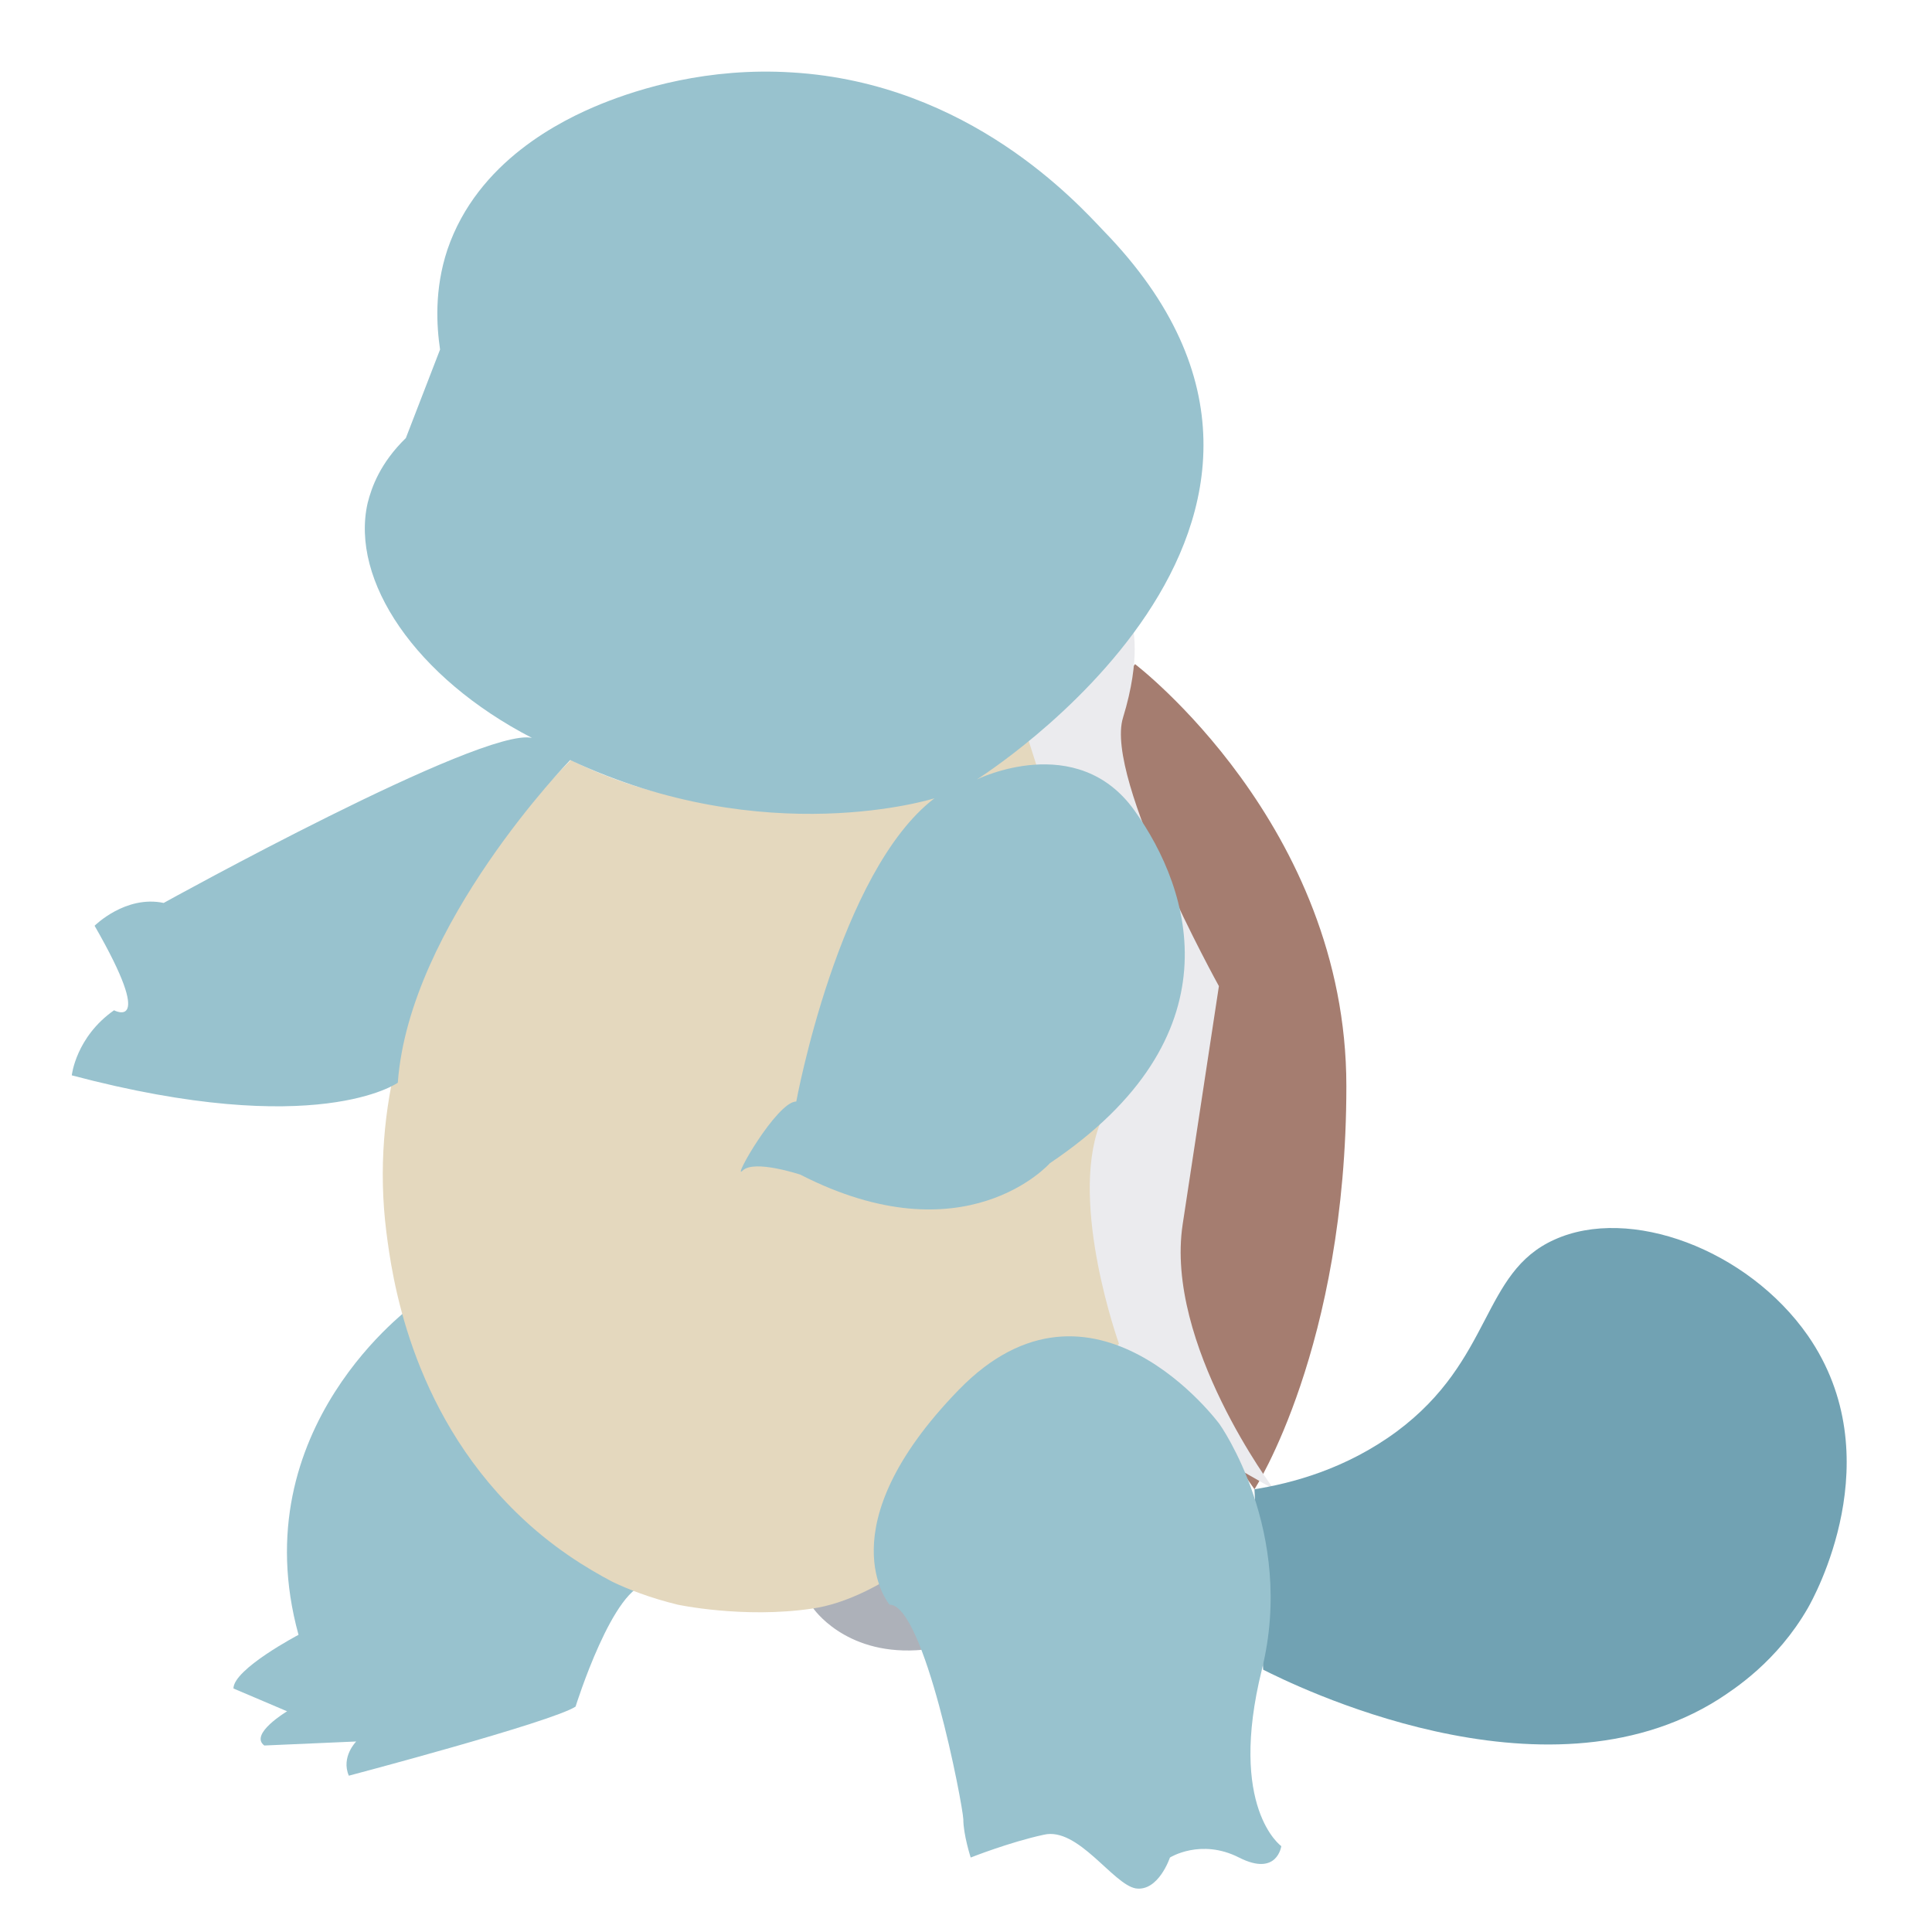
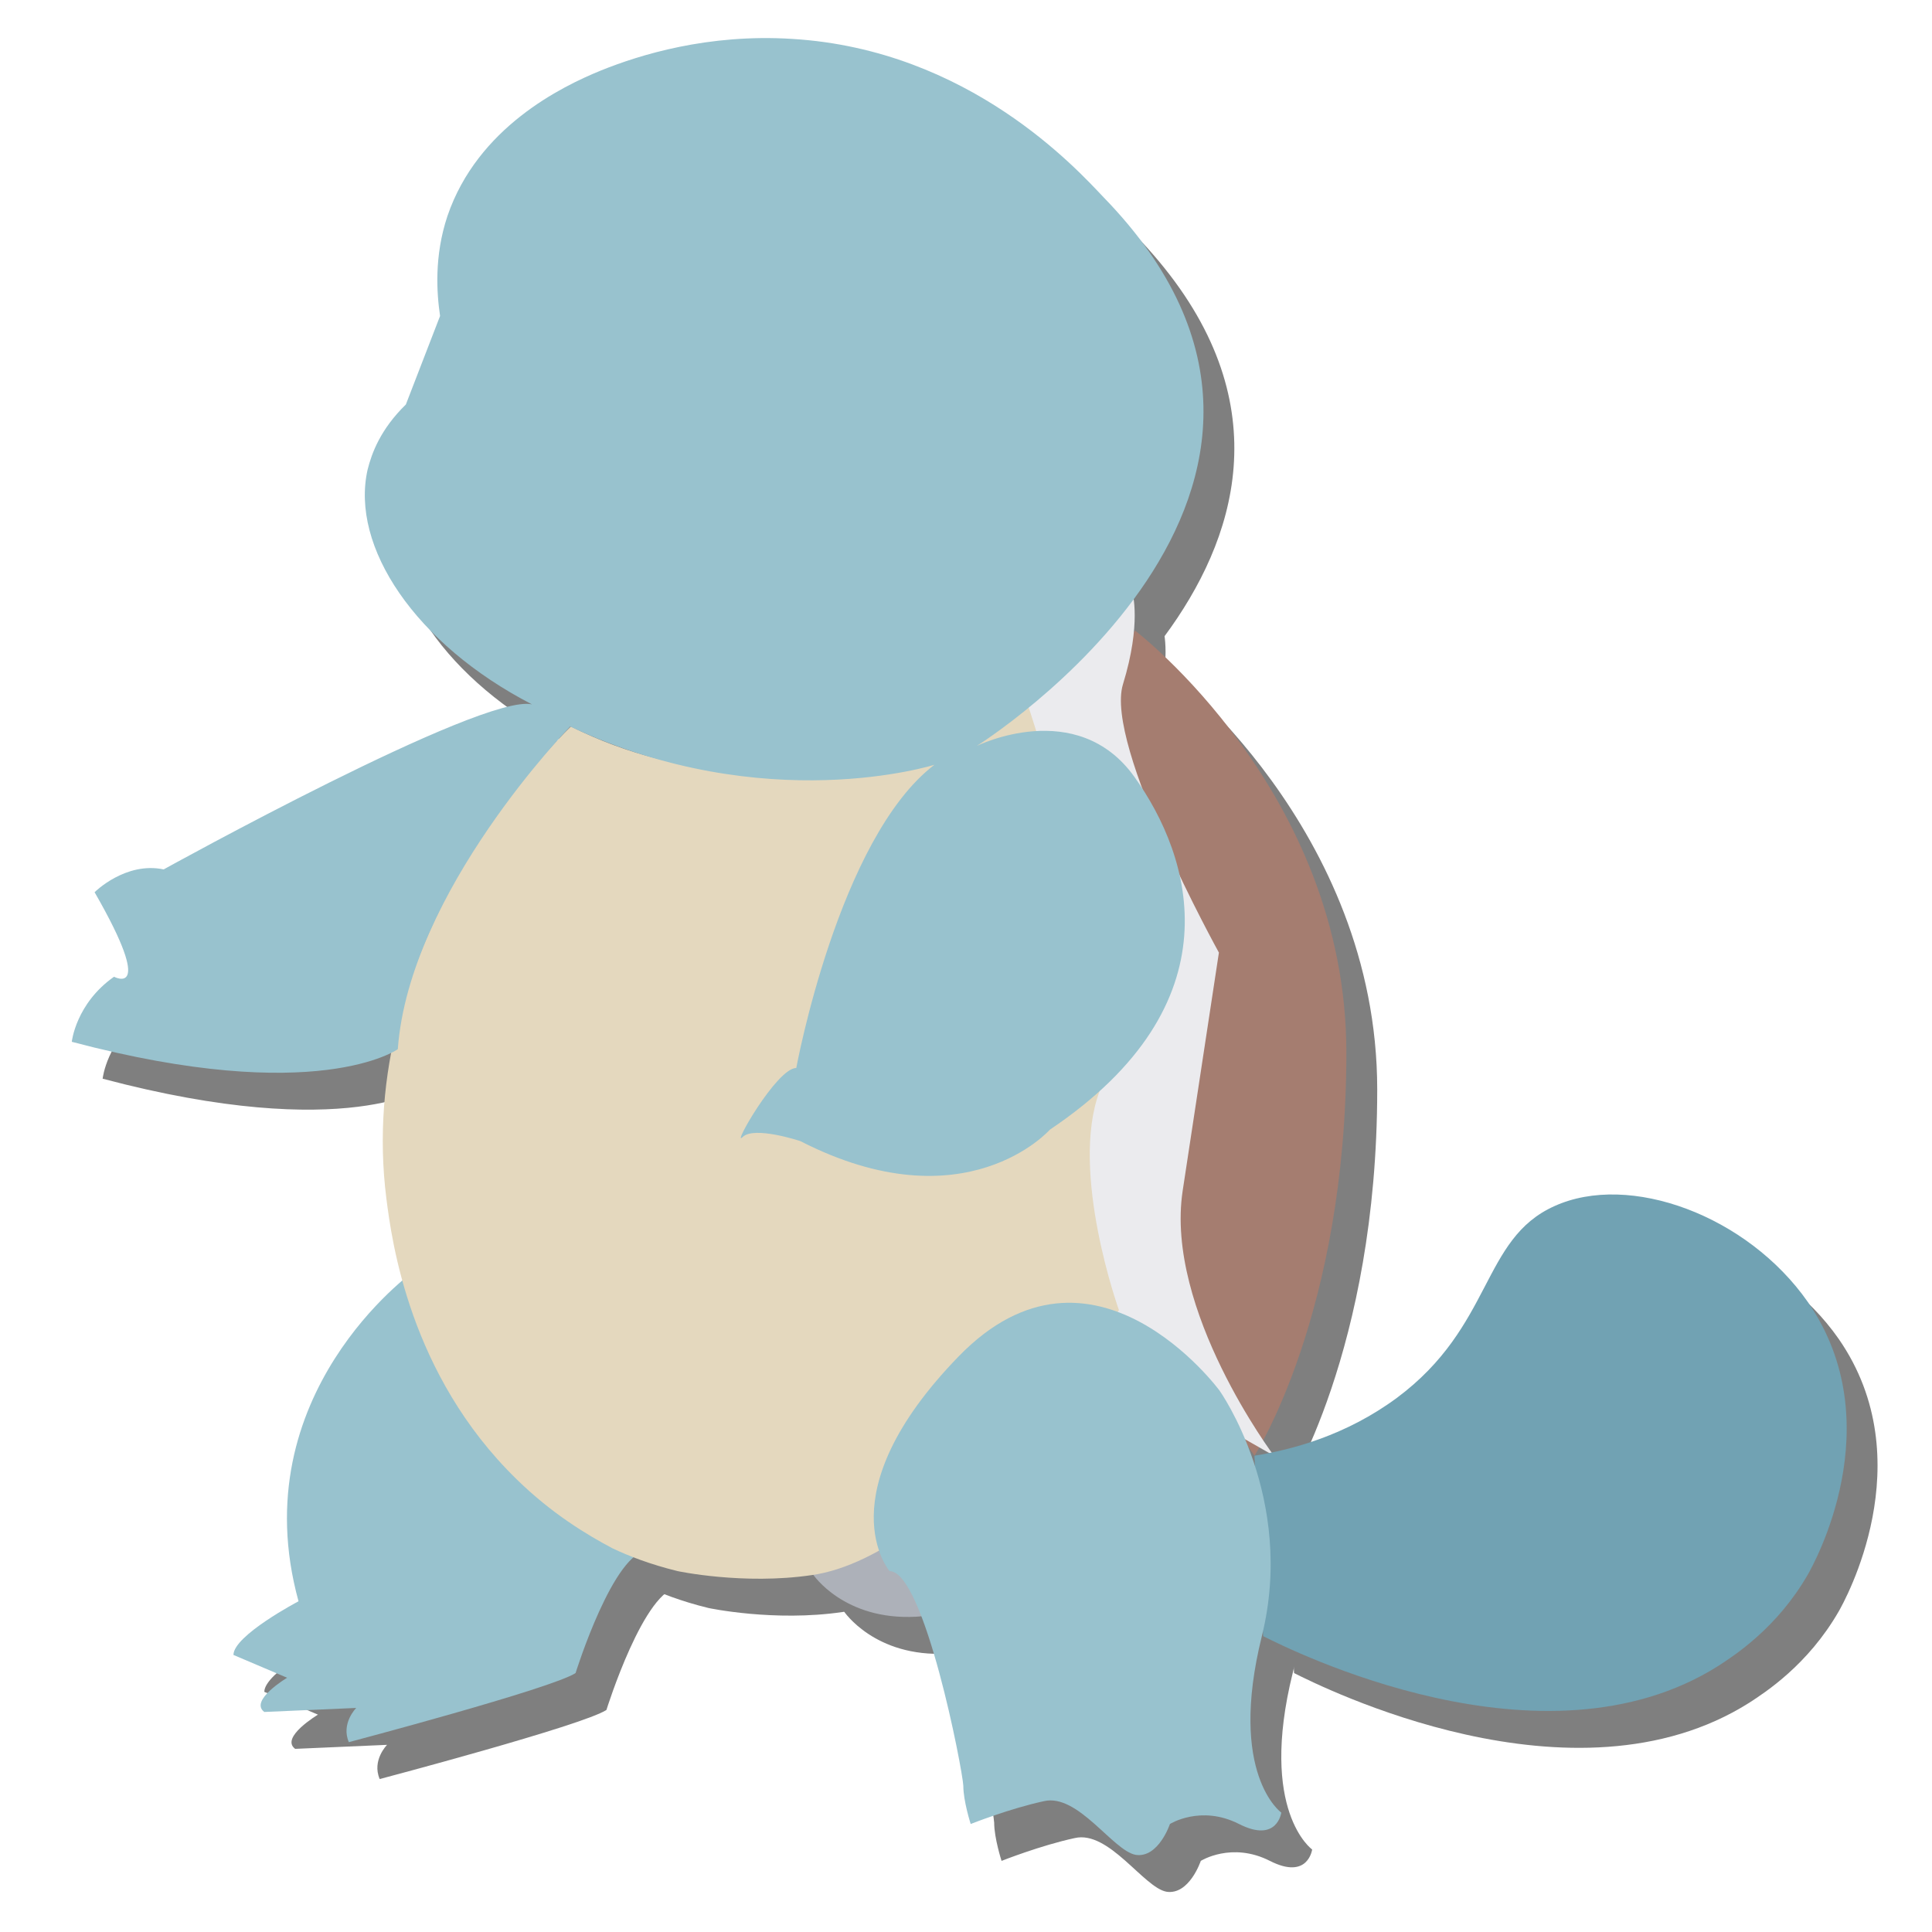
<svg xmlns="http://www.w3.org/2000/svg" version="1.1" id="Layer_1" x="0px" y="0px" viewBox="0 0 288 288" style="enable-background:new 0 0 288 288;" xml:space="preserve">
  <style type="text/css">
- 	.st0{fill:#A57D70;}
- 	.st1{fill:#EBEBEE;}
- 	.st2{fill:#ADB1B9;}
- 	.st3{fill:#98C2CE;}
- 	.st4{fill:#E4D8BE;}
- 	.st5{fill:#71A2B3;}
+ 	.st0{opacity:0.5;}
+ 	.st1{fill:#A57D70;}
+ 	.st2{fill:#EBEBEE;}
+ 	.st3{fill:#ADB1B9;}
+ 	.st4{fill:#98C2CE;}
+ 	.st5{fill:#E4D8BE;}
+ 	.st6{fill:#71A2B3;}
</style>
-   <path class="st0" d="M169.2,99c0,0,31.5,24,31.5,62.9S187,222,187,222l-17.2-24.6l-8.6-88.1L169.2,99" />
-   <path class="st1" d="M152.5,112.2l-2.7-2.9l1.7-1.4l17.3-14.6c0,0,1.4,4.6-1.4,13.7s14.3,40,14.3,40s-2.7,17.7-5.4,35.5  s13.6,39.5,13.6,39.5l-25.1-14.3c0,0-6.8-34.3-2-40C167.4,161.9,152.5,112.2,152.5,112.2z" />
-   <path class="st2" d="M121.2,239.7c0,0,4.6,6.9,15.4,6.3c10.9-0.6-2.9-13.2-2.9-13.2L121.2,239.7z" />
-   <path class="st3" d="M61.7,194.5c0,0-25.7,18.3-17.2,49.2c0,0-9.7,5.1-9.7,8l8,3.4c0,0-5.7,3.4-3.4,5.1l13.7-0.6  c0,0-2.3,2.3-1.1,5.1c0,0,30.3-8,33.8-10.3c0,0,5.7-18.3,10.9-18.3L61.7,194.5z" />
-   <path class="st4" d="M85.1,113.3c-3.7,3.6-32.3,32.5-27.5,70.4c0.8,6.2,3.4,26.2,19.4,41.8c5.2,5.1,10.5,8.3,14.3,10.3  c2.3,1.1,5.6,2.4,9.7,3.4c0,0,9.8,2.1,20,0.6c20.6-2.9,45.8-39.5,45.8-39.5s-7.4-20.6-2.9-32.6c4.6-12-10.9-58.3-10.9-58.3  S119.5,130.5,85.1,113.3z" />
-   <path class="st5" d="M187,222c5.6-0.9,13.6-3,21.2-8.6c14.4-10.7,12.6-23.7,23.5-28.6c11.2-5.1,28.8,1.4,37.8,14.3  c12.6,18.2,0.8,39.2,0,40.6c-4.6,8-11,12.1-13.3,13.6c-26.2,16.6-63.9-2.4-67.9-4.4L187,222z" />
-   <path class="st3" d="M60.5,65.3c1.7-4.4,3.4-8.8,5.1-13.2c-0.5-3.4-0.9-8.9,1.1-14.9c4.5-13.2,17-19.3,22.9-21.7  c5.7-2.3,15.9-5.5,28.5-4.7c26.4,1.6,42.5,19.5,46.4,23.6c42.3,43.5-18.9,81.8-18.9,81.8s14.9-7.4,23.5,4.6  c8.6,12,15.4,33.8-12.6,52.6c0,0-12.6,14.3-37.2,1.7c0,0-6.9-2.3-8.6-0.6c-1.7,1.7,5.1-10.3,8-10.3c0,0,6.3-34.3,20.6-45.2  c0,0-25.2,8-54.3-5.7c0,0-24,24.6-25.7,48.1c0,0-12,8.6-48.6-1.1c0,0,0.6-5.7,6.3-9.7c0,0,6.3,3.4-2.9-12.6c0,0,4.6-4.6,10.3-3.4  c0,0,47.5-26.3,54.9-24.6C61.9,101,52.2,86.5,54.8,75C55.4,72.6,56.7,69,60.5,65.3z" />
-   <path class="st3" d="M132.6,239.2c0,0-9.7-11.4,10.3-32s38.9,5.1,38.9,5.1s11.4,16,6.3,36.6c-5.1,20.6,2.9,26.3,2.9,26.3  s-0.6,4.6-6.3,1.7c-5.7-2.9-10.3,0-10.3,0s-1.7,5.1-5.1,4.6c-3.4-0.6-8.6-9.2-13.7-8c-5.1,1.1-10.9,3.4-10.9,3.4s-1.1-3.4-1.1-5.7  C143.5,268.9,137.8,239.2,132.6,239.2z" />
+   <g class="st0">
+     <path d="M173.8,99.5c0,0,31.5,24,31.5,62.9s-13.7,60.1-13.7,60.1l-17.2-24.6l-8.6-88.1L173.8,99.5" />
+     <path d="M157.1,112.7l-2.7-2.9l1.7-1.4l17.3-14.6c0,0,1.4,4.6-1.4,13.7s14.3,40,14.3,40s-2.7,17.7-5.4,35.5s13.6,39.5,13.6,39.5   l-25.1-14.3c0,0-6.8-34.3-2-40C172,162.4,157.1,112.7,157.1,112.7z" />
+     <path d="M125.8,240.2c0,0,4.6,6.9,15.4,6.3c10.9-0.6-2.9-13.2-2.9-13.2L125.8,240.2z" />
+     <path d="M66.3,195c0,0-25.7,18.3-17.2,49.2c0,0-9.7,5.1-9.7,8l8,3.4c0,0-5.7,3.4-3.4,5.1l13.7-0.6c0,0-2.3,2.3-1.1,5.1   c0,0,30.3-8,33.8-10.3c0,0,5.7-18.3,10.9-18.3L66.3,195z" />
+     <path d="M89.7,113.8c-3.7,3.6-32.3,32.5-27.5,70.4c0.8,6.2,3.4,26.2,19.4,41.8c5.2,5.1,10.5,8.3,14.3,10.3c2.3,1.1,5.6,2.4,9.7,3.4   c0,0,9.8,2.1,20,0.6c20.6-2.9,45.8-39.5,45.8-39.5s-7.4-20.6-2.9-32.6c4.6-12-10.9-58.3-10.9-58.3S124.1,131,89.7,113.8z" />
+     <path d="M191.6,222.5c5.6-0.9,13.6-3,21.2-8.6c14.4-10.7,12.6-23.7,23.5-28.6c11.2-5.1,28.8,1.4,37.8,14.3   c12.6,18.2,0.8,39.2,0,40.6c-4.6,8-11,12.1-13.3,13.6c-26.2,16.6-63.9-2.4-67.9-4.4L191.6,222.5z" />
+     <path d="M65.1,65.8c1.7-4.4,3.4-8.8,5.1-13.2c-0.5-3.4-0.9-8.9,1.1-14.9c4.5-13.2,17-19.3,22.9-21.7c5.7-2.3,15.9-5.5,28.5-4.7   c26.4,1.6,42.5,19.5,46.4,23.6c42.3,43.5-18.9,81.8-18.9,81.8s14.9-7.4,23.5,4.6s15.4,33.8-12.6,52.6c0,0-12.6,14.3-37.2,1.7   c0,0-6.9-2.3-8.6-0.6s5.1-10.3,8-10.3c0,0,6.3-34.3,20.6-45.2c0,0-25.2,8-54.3-5.7c0,0-24,24.6-25.7,48.1c0,0-12,8.6-48.6-1.1   c0,0,0.6-5.7,6.3-9.7c0,0,6.3,3.4-2.9-12.6c0,0,4.6-4.6,10.3-3.4c0,0,47.5-26.3,54.9-24.6c-17.4-9-27.1-23.5-24.5-35   C60,73.1,61.3,69.5,65.1,65.8z" />
+     <path d="M137.2,239.7c0,0-9.7-11.4,10.3-32s38.9,5.1,38.9,5.1s11.4,16,6.3,36.6c-5.1,20.6,2.9,26.3,2.9,26.3s-0.6,4.6-6.3,1.7   s-10.3,0-10.3,0s-1.7,5.1-5.1,4.6c-3.4-0.6-8.6-9.2-13.7-8c-5.1,1.1-10.9,3.4-10.9,3.4s-1.1-3.4-1.1-5.7   C148.1,269.4,142.4,239.7,137.2,239.7z" />
+   </g>
+   <g>
+     <path class="st1" d="M169.2,94c0,0,31.5,24,31.5,62.9S187,217,187,217l-17.2-24.6l-8.6-88.1L169.2,94" />
+     <path class="st2" d="M152.5,107.2l-2.7-2.9l1.7-1.4l17.3-14.6c0,0,1.4,4.6-1.4,13.7s14.3,40,14.3,40s-2.7,17.7-5.4,35.5   s13.6,39.5,13.6,39.5l-25.1-14.3c0,0-6.8-34.3-2-40C167.4,156.9,152.5,107.2,152.5,107.2z" />
+     <path class="st3" d="M121.2,234.7c0,0,4.6,6.9,15.4,6.3c10.9-0.6-2.9-13.2-2.9-13.2L121.2,234.7z" />
+     <path class="st4" d="M61.7,189.5c0,0-25.7,18.3-17.2,49.2c0,0-9.7,5.1-9.7,8l8,3.4c0,0-5.7,3.4-3.4,5.1l13.7-0.6   c0,0-2.3,2.3-1.1,5.1c0,0,30.3-8,33.8-10.3c0,0,5.7-18.3,10.9-18.3L61.7,189.5z" />
+     <path class="st5" d="M85.1,108.3c-3.7,3.6-32.3,32.5-27.5,70.4c0.8,6.2,3.4,26.2,19.4,41.8c5.2,5.1,10.5,8.3,14.3,10.3   c2.3,1.1,5.6,2.4,9.7,3.4c0,0,9.8,2.1,20,0.6c20.6-2.9,45.8-39.5,45.8-39.5s-7.4-20.6-2.9-32.6c4.6-12-10.9-58.3-10.9-58.3   S119.5,125.5,85.1,108.3z" />
+     <path class="st6" d="M187,217c5.6-0.9,13.6-3,21.2-8.6c14.4-10.7,12.6-23.7,23.5-28.6c11.2-5.1,28.8,1.4,37.8,14.3   c12.6,18.2,0.8,39.2,0,40.6c-4.6,8-11,12.1-13.3,13.6c-26.2,16.6-63.9-2.4-67.9-4.4L187,217z" />
+     <path class="st4" d="M60.5,60.3c1.7-4.4,3.4-8.8,5.1-13.2c-0.5-3.4-0.9-8.9,1.1-14.9c4.5-13.2,17-19.3,22.9-21.7   c5.7-2.3,15.9-5.5,28.5-4.7c26.4,1.6,42.5,19.5,46.4,23.6c42.3,43.5-18.9,81.8-18.9,81.8s14.9-7.4,23.5,4.6s15.4,33.8-12.6,52.6   c0,0-12.6,14.3-37.2,1.7c0,0-6.9-2.3-8.6-0.6s5.1-10.3,8-10.3c0,0,6.3-34.3,20.6-45.2c0,0-25.2,8-54.3-5.7c0,0-24,24.6-25.7,48.1   c0,0-12,8.6-48.6-1.1c0,0,0.6-5.7,6.3-9.7c0,0,6.3,3.4-2.9-12.6c0,0,4.6-4.6,10.3-3.4c0,0,47.5-26.3,54.9-24.6   c-17.4-9-27.1-23.5-24.5-35C55.4,67.6,56.7,64,60.5,60.3z" />
+     <path class="st4" d="M132.6,234.2c0,0-9.7-11.4,10.3-32s38.9,5.1,38.9,5.1s11.4,16,6.3,36.6c-5.1,20.6,2.9,26.3,2.9,26.3   s-0.6,4.6-6.3,1.7s-10.3,0-10.3,0s-1.7,5.1-5.1,4.6c-3.4-0.6-8.6-9.2-13.7-8c-5.1,1.1-10.9,3.4-10.9,3.4s-1.1-3.4-1.1-5.7   C143.5,263.9,137.8,234.2,132.6,234.2z" />
+   </g>
</svg>
